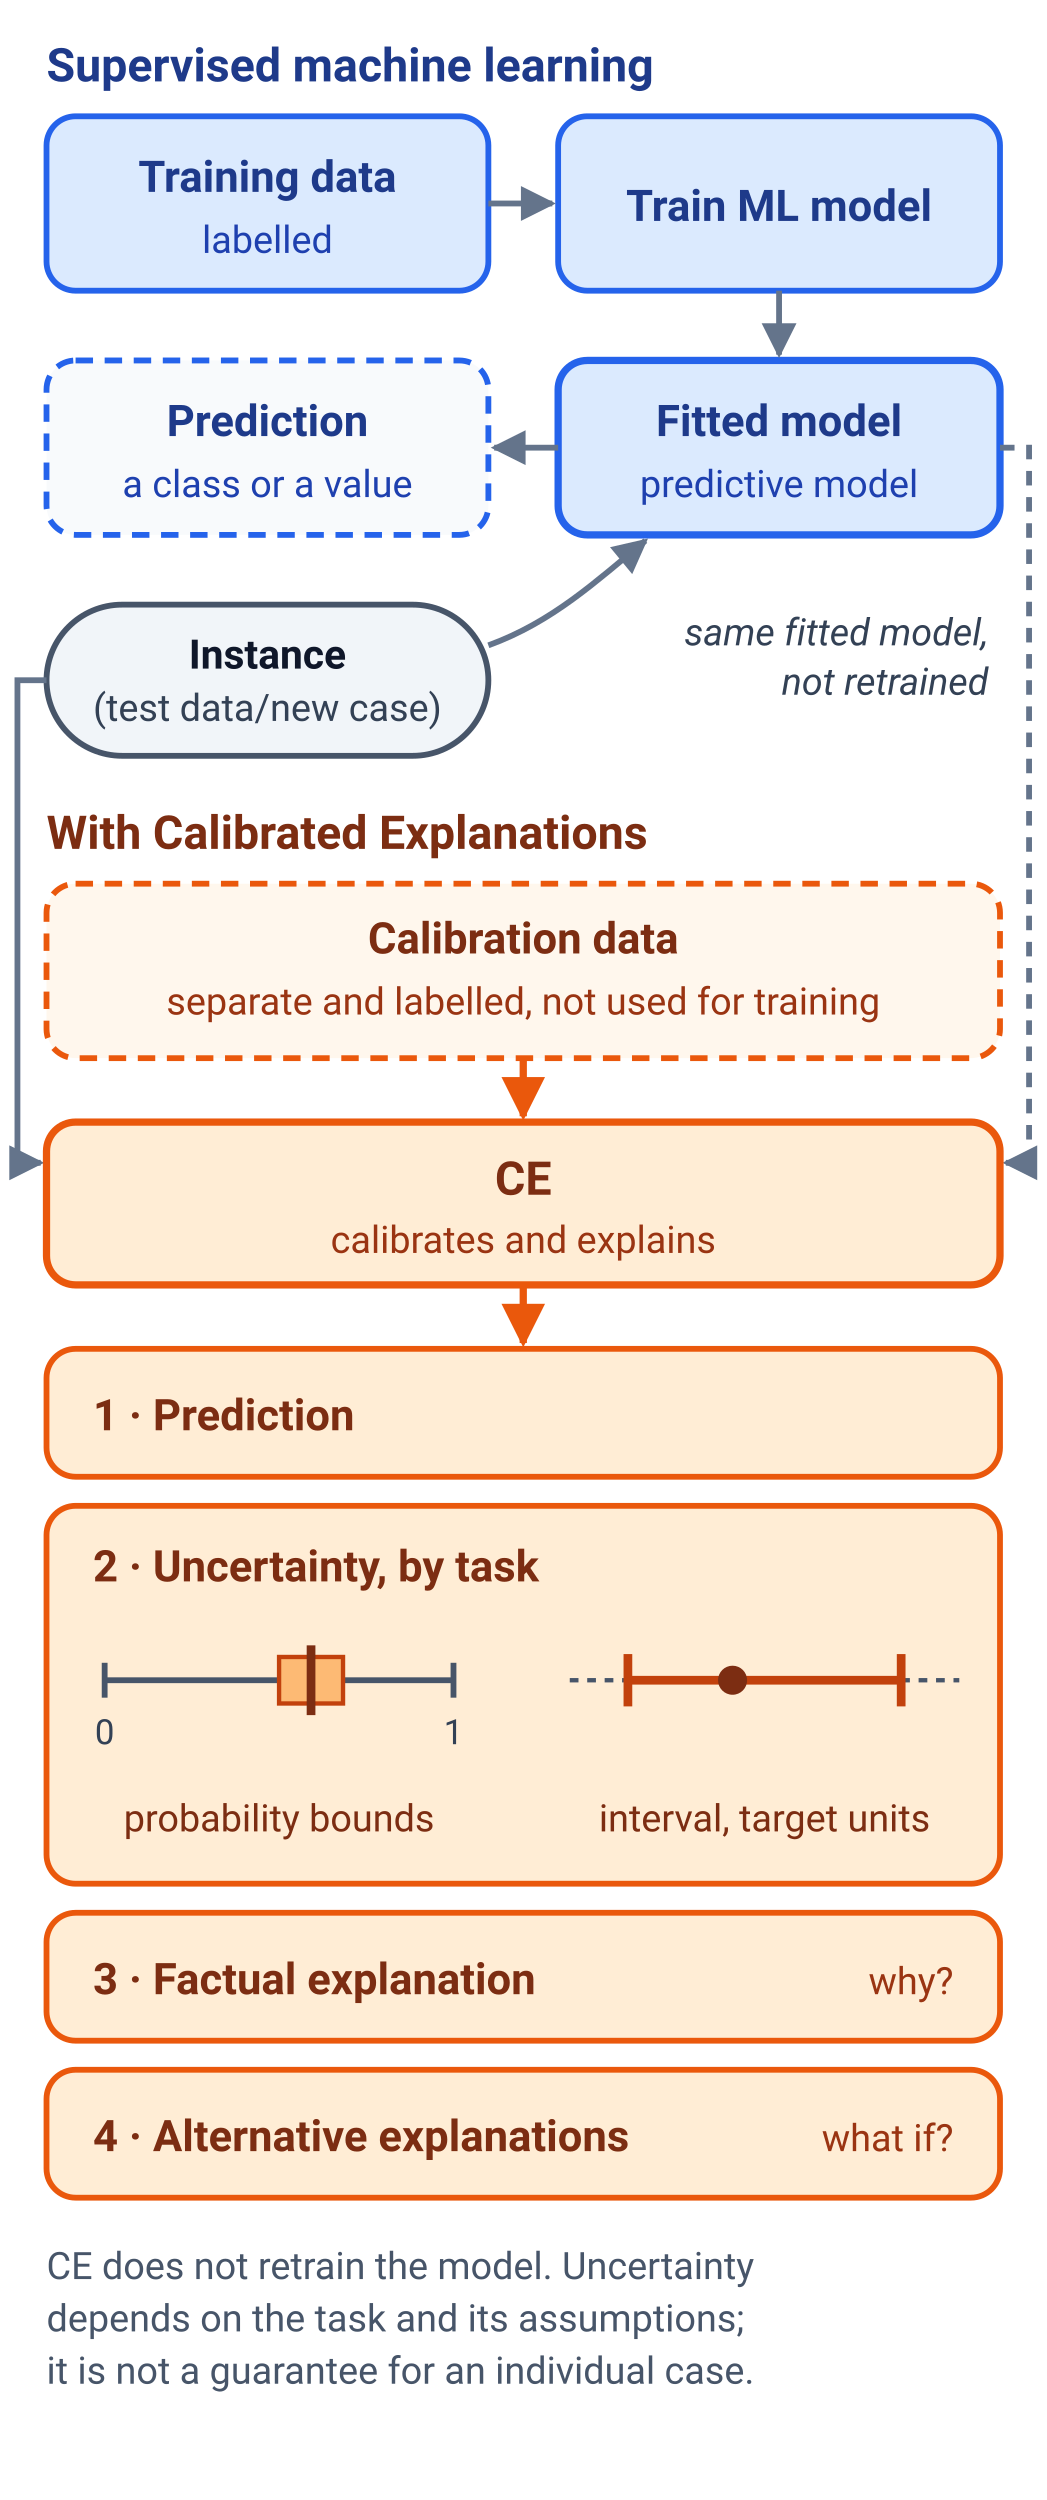
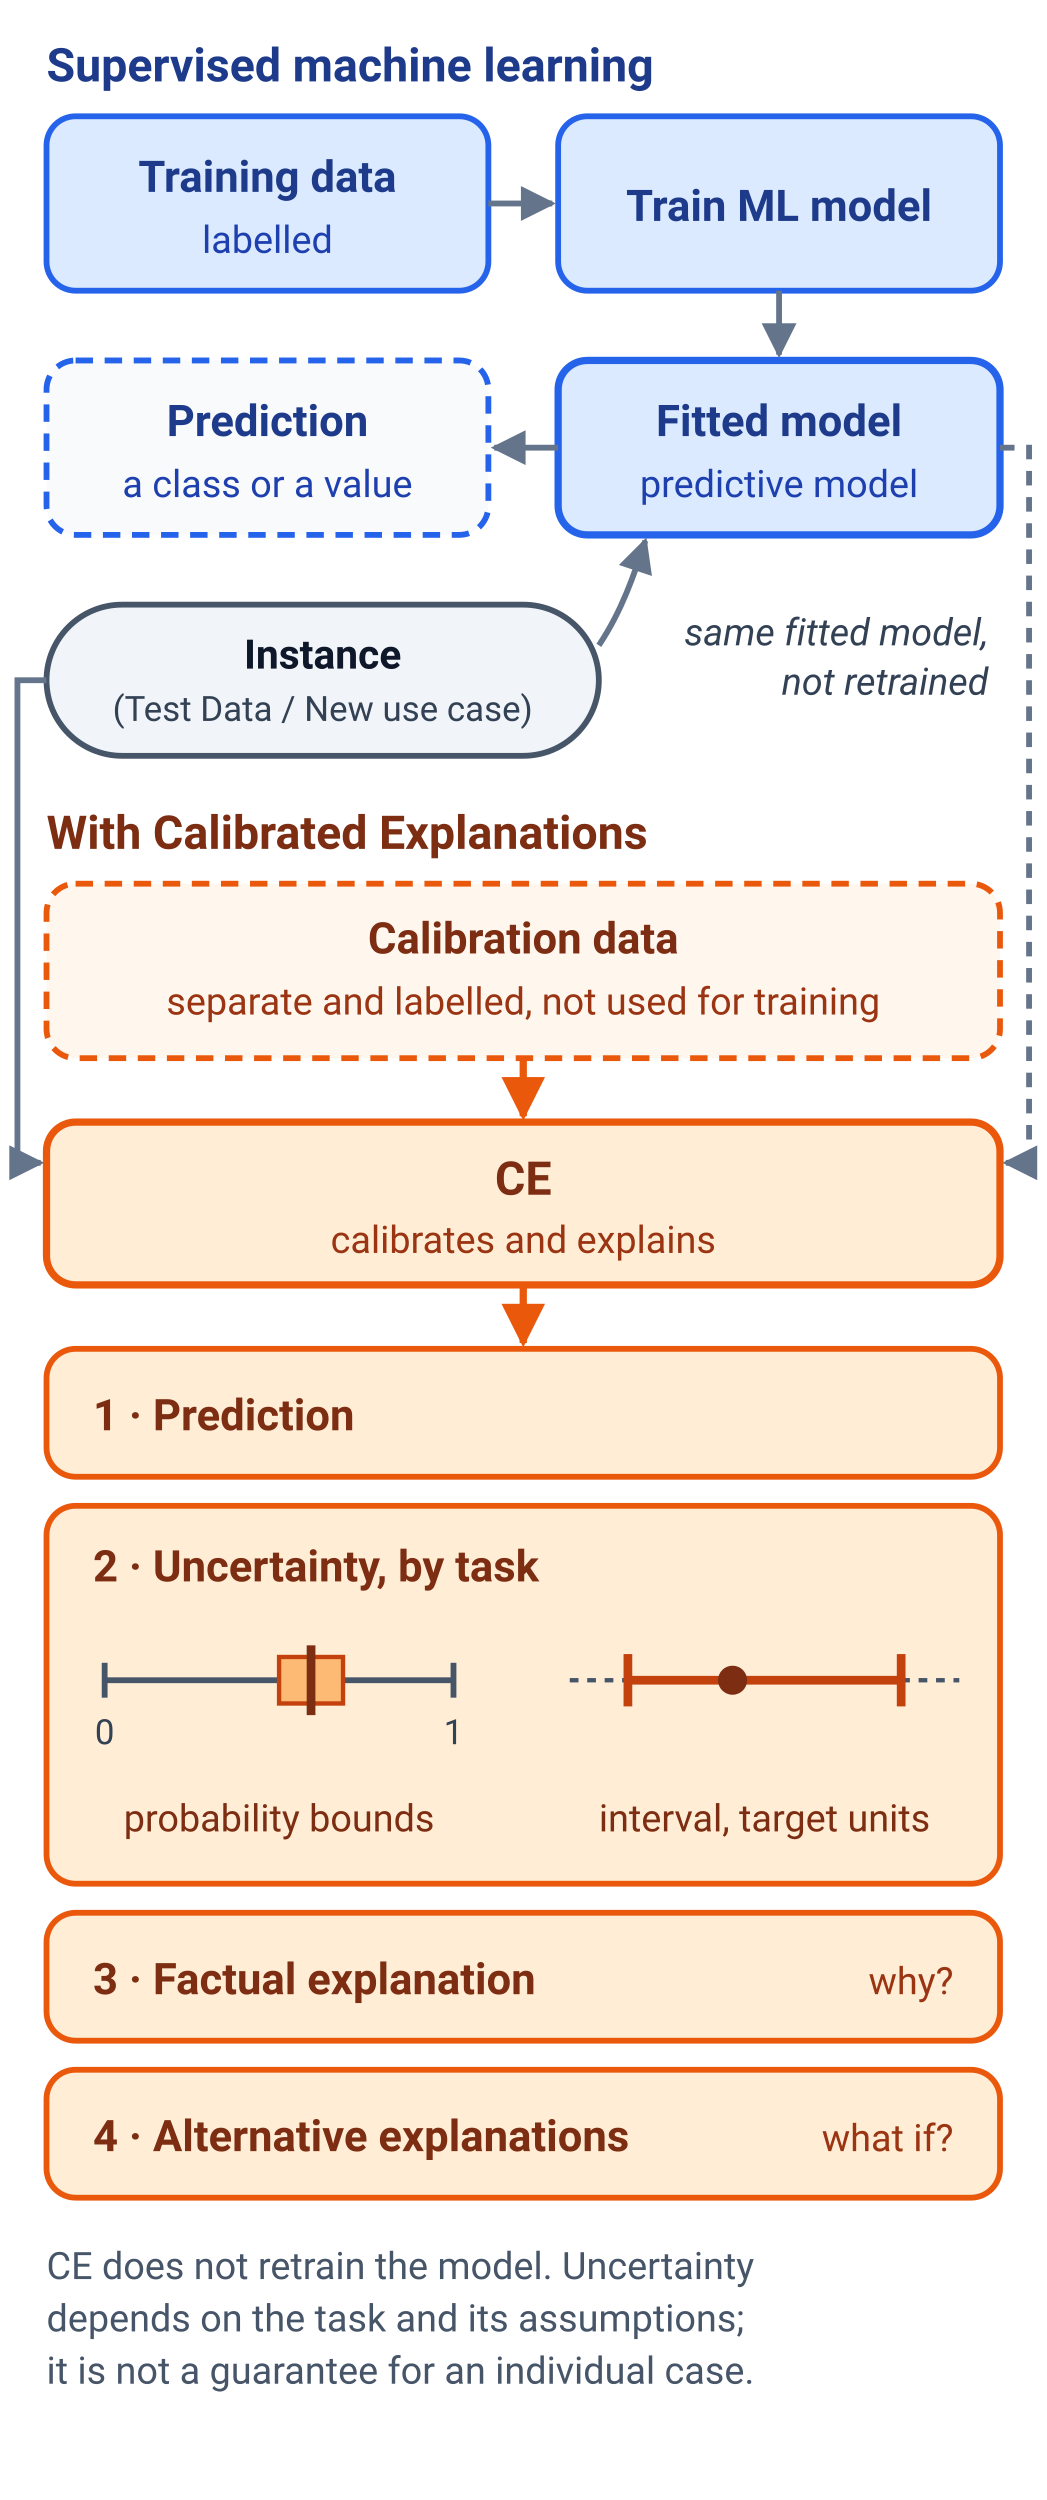
<svg xmlns="http://www.w3.org/2000/svg" viewBox="0 0 360 860" role="img" aria-labelledby="ce-wn-title ce-wn-desc" font-family="system-ui, -apple-system, 'Segoe UI', Roboto, sans-serif">
  <style>@media (prefers-color-scheme: dark) { .ce-canvas-text { fill: #e2e8f0; } }</style>
  <defs>
    <marker id="wn-arrow" viewBox="0 0 10 10" refX="9" refY="5" markerWidth="6" markerHeight="6" orient="auto-start-reverse">
      <path d="M0,0 L10,5 L0,10 z" fill="#64748b" />
    </marker>
    <marker id="wn-arrow-o" viewBox="0 0 10 10" refX="9" refY="5" markerWidth="6" markerHeight="6" orient="auto-start-reverse">
      <path d="M0,0 L10,5 L0,10 z" fill="#ea580c" />
    </marker>
  </defs>
  <text class="ce-canvas-text" x="16" y="28" font-size="16" font-weight="700" fill="#1e3a8a">Supervised machine learning</text>
  <rect x="16" y="40" width="152" height="60" rx="10" fill="#dbeafe" stroke="#2563eb" stroke-width="2" />
  <text x="92" y="66" text-anchor="middle" font-size="15" font-weight="700" fill="#1e3a8a">Training data</text>
  <text x="92" y="87" text-anchor="middle" font-size="13" fill="#1e40af">labelled</text>
  <rect x="192" y="40" width="152" height="60" rx="10" fill="#dbeafe" stroke="#2563eb" stroke-width="2" />
  <text x="268" y="76" text-anchor="middle" font-size="15" font-weight="700" fill="#1e3a8a">Train ML model</text>
  <path d="M168,70 H190" stroke="#64748b" stroke-width="2" fill="none" marker-end="url(#wn-arrow)" />
  <rect x="192" y="124" width="152" height="60" rx="10" fill="#dbeafe" stroke="#2563eb" stroke-width="2.5" />
  <text x="268" y="150" text-anchor="middle" font-size="15" font-weight="700" fill="#1e3a8a">Fitted model</text>
  <text x="268" y="171" text-anchor="middle" font-size="13" fill="#1e40af">predictive model</text>
  <path d="M268,100 V122" stroke="#64748b" stroke-width="2" fill="none" marker-end="url(#wn-arrow)" />
  <rect x="16" y="124" width="152" height="60" rx="10" fill="#f8fafc" stroke="#2563eb" stroke-width="2" stroke-dasharray="6 4" />
  <text x="92" y="150" text-anchor="middle" font-size="15" font-weight="700" fill="#1e3a8a">Prediction</text>
  <text x="92" y="171" text-anchor="middle" font-size="13" fill="#1e40af">a class or a value</text>
  <path d="M192,154 H170" stroke="#64748b" stroke-width="2" fill="none" marker-end="url(#wn-arrow)" />
-   <rect x="16" y="208" width="152" height="52" rx="26" fill="#f1f5f9" stroke="#475569" stroke-width="2" />
-   <text x="92" y="230" text-anchor="middle" font-size="14" font-weight="700" fill="#0f172a">Instance</text>
-   <text x="92" y="248" text-anchor="middle" font-size="13" fill="#334155">(test data/new case)</text>
-   <path d="M168,222 C190,214 205,200 222,186" stroke="#64748b" stroke-width="2" fill="none" marker-end="url(#wn-arrow)" />
+   <rect x="16" y="208" width="190" height="52" rx="26" fill="#f1f5f9" stroke="#475569" stroke-width="2" />
+   <text x="111" y="230" text-anchor="middle" font-size="14" font-weight="700" fill="#0f172a">Instance</text>
+   <text x="111" y="248" text-anchor="middle" font-size="12" fill="#334155">(Test Data / New use case)</text>
+   <path d="M206,222 C214,210 218,198 222,186" stroke="#64748b" stroke-width="2" fill="none" marker-end="url(#wn-arrow)" />
  <path d="M16,234 H6 V400 H14" stroke="#64748b" stroke-width="2" fill="none" marker-end="url(#wn-arrow)" />
  <path d="M344,154 H354 V400 H346" stroke="#64748b" stroke-width="2" stroke-dasharray="5 4" fill="none" marker-end="url(#wn-arrow)" />
  <text class="ce-canvas-text" x="340" y="222" text-anchor="end" font-size="13" font-style="italic" fill="#334155">same fitted model,</text>
  <text class="ce-canvas-text" x="340" y="239" text-anchor="end" font-size="13" font-style="italic" fill="#334155">not retrained</text>
  <text class="ce-canvas-text" x="16" y="292" font-size="16" font-weight="700" fill="#7c2d12">With Calibrated Explanations</text>
  <rect x="16" y="304" width="328" height="60" rx="10" fill="#fff7ed" stroke="#ea580c" stroke-width="2" stroke-dasharray="6 4" />
  <text x="180" y="328" text-anchor="middle" font-size="15" font-weight="700" fill="#7c2d12">Calibration data</text>
  <text x="180" y="349" text-anchor="middle" font-size="13" fill="#9a3412">separate and labelled, not used for training</text>
  <path d="M180,364 V384" stroke="#ea580c" stroke-width="2.5" fill="none" marker-end="url(#wn-arrow-o)" />
  <rect x="16" y="386" width="328" height="56" rx="10" fill="#ffedd5" stroke="#ea580c" stroke-width="2.5" />
  <text x="180" y="411" text-anchor="middle" font-size="16" font-weight="700" fill="#7c2d12">CE</text>
  <text x="180" y="431" text-anchor="middle" font-size="13" fill="#9a3412">calibrates and explains</text>
  <path d="M180,442 V462" stroke="#ea580c" stroke-width="2.5" fill="none" marker-end="url(#wn-arrow-o)" />
  <rect x="16" y="464" width="328" height="44" rx="10" fill="#ffedd5" stroke="#ea580c" stroke-width="2" />
  <text x="32" y="492" font-size="15" font-weight="700" fill="#7c2d12">1 · Prediction</text>
  <rect x="16" y="518" width="328" height="130" rx="10" fill="#ffedd5" stroke="#ea580c" stroke-width="2" />
  <text x="32" y="544" font-size="15" font-weight="700" fill="#7c2d12">2 · Uncertainty, by task</text>
  <line x1="36" y1="578" x2="156" y2="578" stroke="#475569" stroke-width="2" />
  <line x1="36" y1="572" x2="36" y2="584" stroke="#475569" stroke-width="2" />
  <line x1="156" y1="572" x2="156" y2="584" stroke="#475569" stroke-width="2" />
  <text x="36" y="600" text-anchor="middle" font-size="12" fill="#334155">0</text>
  <text x="156" y="600" text-anchor="middle" font-size="12" fill="#334155">1</text>
  <rect x="96" y="570" width="22" height="16" fill="#fdba74" stroke="#c2410c" stroke-width="1.5" />
  <line x1="107" y1="566" x2="107" y2="590" stroke="#7c2d12" stroke-width="3" />
  <text x="96" y="630" text-anchor="middle" font-size="13" fill="#7c2d12">probability bounds</text>
  <line x1="196" y1="578" x2="330" y2="578" stroke="#475569" stroke-width="1.5" stroke-dasharray="3 3" />
  <line x1="216" y1="578" x2="310" y2="578" stroke="#c2410c" stroke-width="3" />
  <line x1="216" y1="569" x2="216" y2="587" stroke="#c2410c" stroke-width="3" />
  <line x1="310" y1="569" x2="310" y2="587" stroke="#c2410c" stroke-width="3" />
  <circle cx="252" cy="578" r="5" fill="#7c2d12" />
  <text x="263" y="630" text-anchor="middle" font-size="13" fill="#7c2d12">interval, target units</text>
  <rect x="16" y="658" width="328" height="44" rx="10" fill="#ffedd5" stroke="#ea580c" stroke-width="2" />
  <text x="32" y="686" font-size="15" font-weight="700" fill="#7c2d12">3 · Factual explanation</text>
  <text x="328" y="686" text-anchor="end" font-size="13" fill="#9a3412">why?</text>
  <rect x="16" y="712" width="328" height="44" rx="10" fill="#ffedd5" stroke="#ea580c" stroke-width="2" />
  <text x="32" y="740" font-size="15" font-weight="700" fill="#7c2d12">4 · Alternative explanations</text>
  <text x="328" y="740" text-anchor="end" font-size="13" fill="#9a3412">what if?</text>
  <text class="ce-canvas-text" x="16" y="784" font-size="13" fill="#475569">CE does not retrain the model. Uncertainty</text>
  <text class="ce-canvas-text" x="16" y="802" font-size="13" fill="#475569">depends on the task and its assumptions;</text>
  <text class="ce-canvas-text" x="16" y="820" font-size="13" fill="#475569">it is not a guarantee for an individual case.</text>
</svg>
